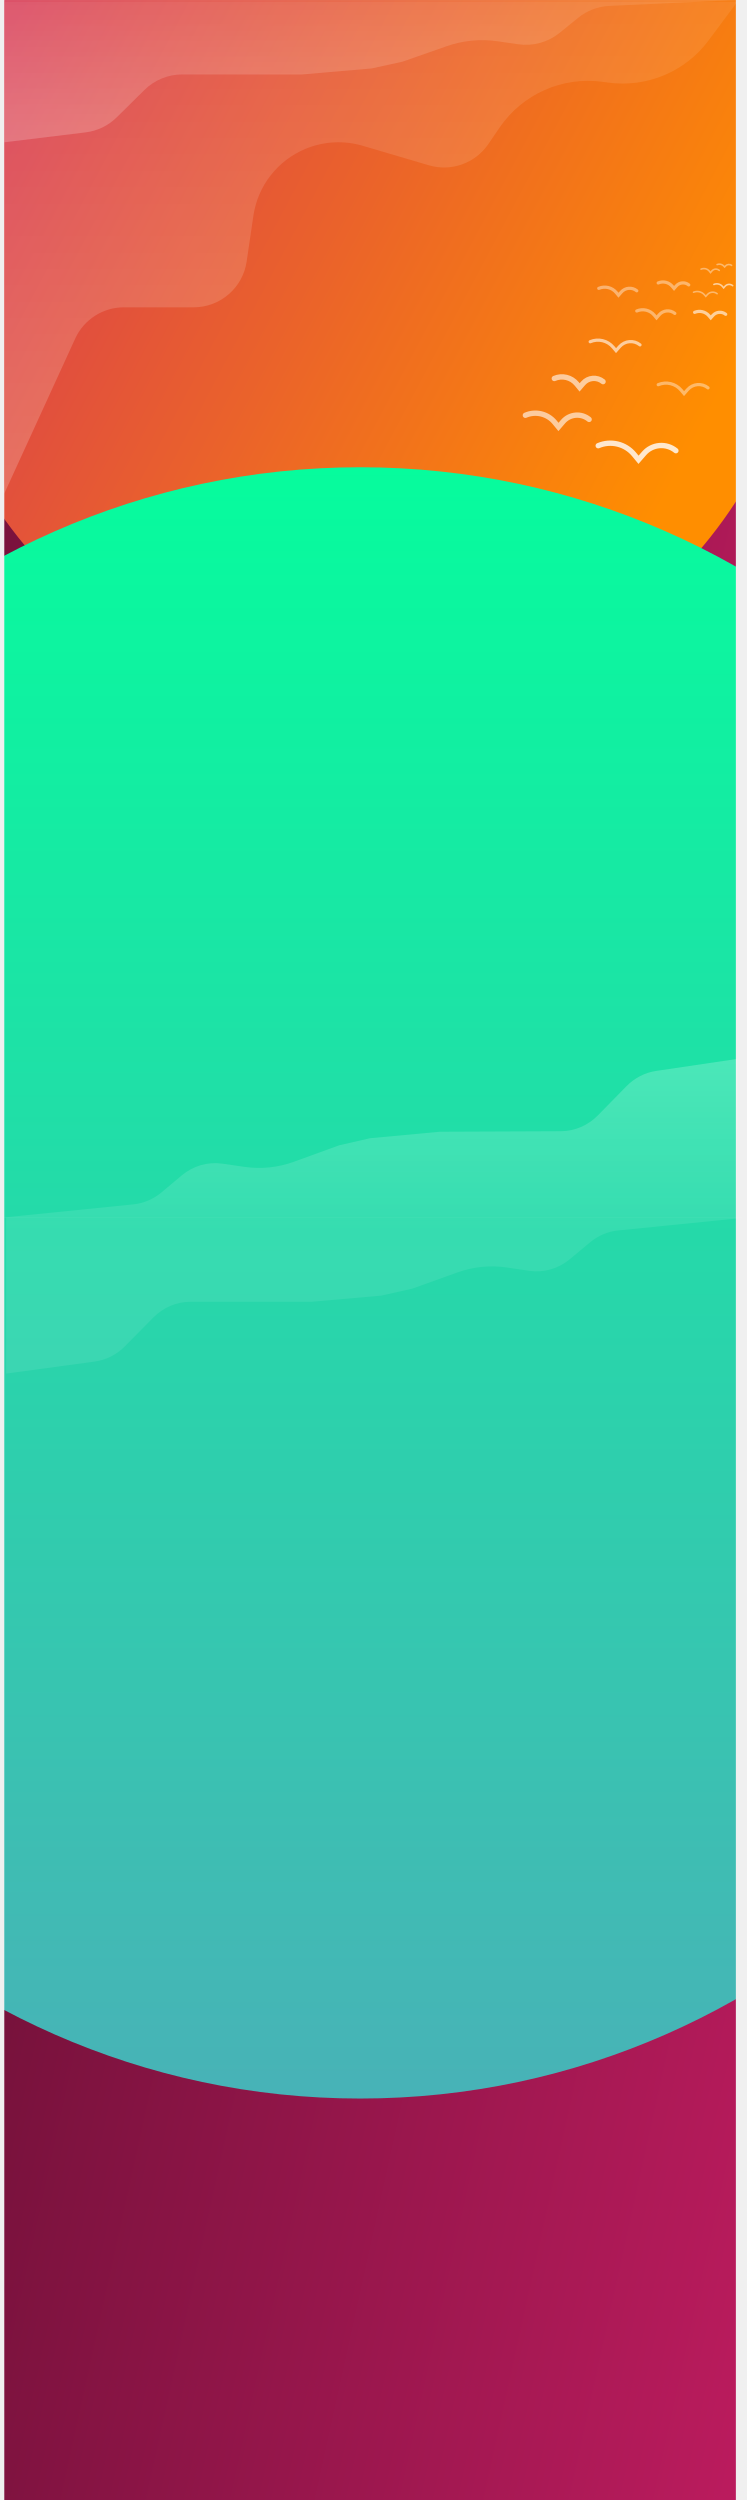
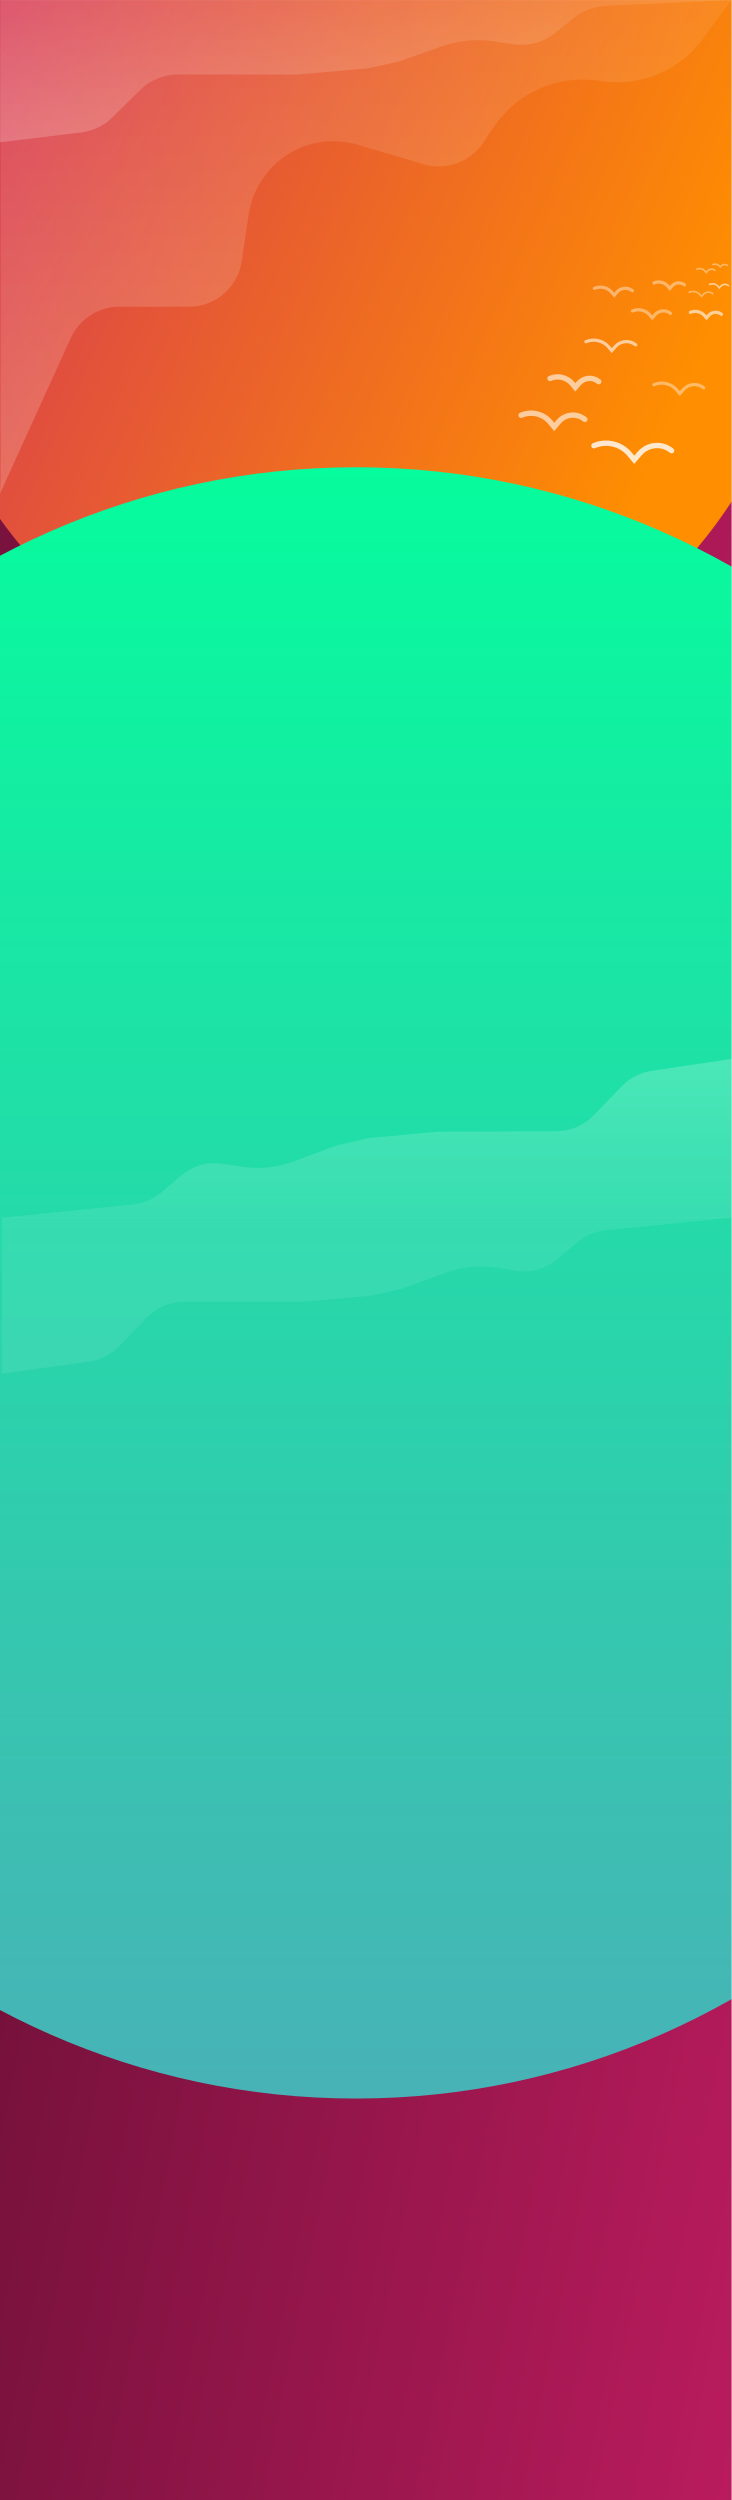
- <svg xmlns="http://www.w3.org/2000/svg" xmlns:xlink="http://www.w3.org/1999/xlink" width="1393px" height="4668px" viewBox="0 0 1393 4668" version="1.1">
+ <svg xmlns="http://www.w3.org/2000/svg" xmlns:xlink="http://www.w3.org/1999/xlink" width="1366px" height="4668px" viewBox="0 0 1366 4668" version="1.1">
  <defs>
    <rect id="path-1" x="0" y="0.112" width="1366" height="4667.89" />
-     <linearGradient x1="100%" y1="97.268%" x2="-18.026%" y2="70.898%" id="linearGradient-3">
+     <linearGradient x1="100%" y1="92.244%" x2="-18.026%" y2="68.677%" id="linearGradient-3">
      <stop stop-color="#660F33" offset="0%" />
      <stop stop-color="#CC1E66" offset="100%" />
    </linearGradient>
-     <linearGradient x1="100%" y1="97.267%" x2="-18.027%" y2="70.898%" id="linearGradient-4">
+     <linearGradient x1="100%" y1="92.242%" x2="-18.027%" y2="68.676%" id="linearGradient-4">
      <stop stop-color="#660F33" offset="0%" />
      <stop stop-color="#CC1E66" offset="100%" />
    </linearGradient>
-     <linearGradient x1="19.558%" y1="16.597%" x2="109.032%" y2="66.107%" id="linearGradient-5">
+     <linearGradient x1="19.558%" y1="21.344%" x2="109.032%" y2="63.818%" id="linearGradient-5">
      <stop stop-color="#FF8E00" offset="0%" />
      <stop stop-color="#D12D5F" offset="100%" />
    </linearGradient>
-     <linearGradient x1="7.678%" y1="23.376%" x2="91.151%" y2="76.982%" id="linearGradient-6">
+     <linearGradient x1="7.678%" y1="26.201%" x2="91.151%" y2="74.119%" id="linearGradient-6">
      <stop stop-color="#22A7AD" offset="0%" />
      <stop stop-color="#05E48E" offset="100%" />
    </linearGradient>
    <linearGradient x1="50%" y1="-6.56607441e-05%" x2="50%" y2="100%" id="linearGradient-7">
      <stop stop-color="#48B2B7" offset="0%" />
      <stop stop-color="#06FC9D" offset="100%" />
    </linearGradient>
    <linearGradient x1="42.534%" y1="4.211%" x2="42.534%" y2="105.786%" id="linearGradient-8">
      <stop stop-color="#FFFFFF" stop-opacity="0.08" offset="0%" />
      <stop stop-color="#FFFFFF" stop-opacity="0.2" offset="100%" />
    </linearGradient>
    <linearGradient x1="50.602%" y1="-11.76%" x2="50.602%" y2="100.562%" id="linearGradient-9">
      <stop stop-color="#FFFFFF" stop-opacity="0.08" offset="0%" />
      <stop stop-color="#FFFFFF" stop-opacity="0.2" offset="100%" />
    </linearGradient>
-     <linearGradient x1="49.95%" y1="5.31%" x2="49.946%" y2="-100.106%" id="linearGradient-10">
+     <linearGradient x1="50%" y1="5.31%" x2="50%" y2="-100.106%" id="linearGradient-10">
      <stop stop-color="#FFFFFF" stop-opacity="0.08" offset="0%" />
      <stop stop-color="#FFFFFF" stop-opacity="0.2" offset="100%" />
    </linearGradient>
-     <linearGradient x1="49.995%" y1="105.03%" x2="49.991%" y2="1.557%" id="linearGradient-11">
+     <linearGradient x1="50%" y1="105.03%" x2="50%" y2="1.557%" id="linearGradient-11">
      <stop stop-color="#FFFFFF" stop-opacity="0.08" offset="0%" />
      <stop stop-color="#FFFFFF" stop-opacity="0.2" offset="100%" />
    </linearGradient>
  </defs>
  <g id="Page-1" stroke="none" stroke-width="1" fill="none" fill-rule="evenodd">
    <g id="home-background-clear">
-       <g id="Clipped" transform="translate(8, 0)">
+       <g id="Clipped">
        <g id="Group-Clipped">
-           <mask id="mask-2" fill="white">
-             <use xlink:href="#path-1" />
-           </mask>
-           <g id="path-1" />
-           <g id="Group" mask="url(#mask-2)">
-             <g transform="translate(-801, -420)" id="Oval">
-               <g>
-                 <ellipse fill="url(#linearGradient-3)" fill-rule="nonzero" transform="translate(1447, 2074.2) rotate(-180) translate(-1447, -2074.2) " cx="1447" cy="2074.2" rx="1072" ry="1102.54" />
-                 <ellipse fill="url(#linearGradient-4)" fill-rule="nonzero" transform="translate(1428.5, 4750.35) rotate(-180) translate(-1428.5, -4750.35) " cx="1428.5" cy="4750.35" rx="950.5" ry="977.588" />
-                 <ellipse fill="url(#linearGradient-5)" fill-rule="nonzero" transform="translate(1473, 870.375) rotate(-180) translate(-1473, -870.375) " cx="1473" cy="870.375" rx="837" ry="869.701" />
-                 <ellipse fill="url(#linearGradient-6)" fill-rule="nonzero" transform="translate(1478, 2077.5) rotate(-180) translate(-1478, -2077.5) " cx="1478" cy="2077.5" rx="737" ry="757.961" />
-                 <ellipse fill="url(#linearGradient-7)" fill-rule="nonzero" transform="translate(1465.5, 2815.42) rotate(-180) translate(-1465.5, -2815.42) " cx="1465.5" cy="2815.42" rx="1465.5" ry="1522.98" />
+           <g>
+             <mask id="mask-2" fill="white">
+               <use xlink:href="#path-1" />
+             </mask>
+             <g id="path-1" />
+             <g id="Group" mask="url(#mask-2)">
+               <g transform="translate(-801, -420)" id="Oval">
+                 <g>
+                   <g id="Group" fill-rule="nonzero">
+                     <g id="Oval">
+                       <ellipse fill="url(#linearGradient-3)" transform="translate(1447, 2074.2) rotate(-180) translate(-1447, -2074.2) " cx="1447" cy="2074.2" rx="1072" ry="1102.54" />
+                       <ellipse fill="url(#linearGradient-4)" transform="translate(1428.5, 4750.35) rotate(-180) translate(-1428.5, -4750.35) " cx="1428.5" cy="4750.35" rx="950.5" ry="977.588" />
+                       <ellipse fill="url(#linearGradient-5)" transform="translate(1473, 870.375) rotate(-180) translate(-1473, -870.375) " cx="1473" cy="870.375" rx="837" ry="869.701" />
+                       <ellipse fill="url(#linearGradient-6)" transform="translate(1478, 2077.5) rotate(-180) translate(-1478, -2077.5) " cx="1478" cy="2077.5" rx="737" ry="757.961" />
+                       <ellipse fill="url(#linearGradient-7)" transform="translate(1465.5, 2815.42) rotate(-180) translate(-1465.5, -2815.42) " cx="1465.5" cy="2815.42" rx="1465.5" ry="1522.98" />
+                     </g>
+                   </g>
+                 </g>
              </g>
            </g>
          </g>
        </g>
      </g>
-       <path d="M1117,832.219 L1117,832.219 C1140.39,822.147 1167.61,828.713 1183.84,848.338 L1192.25,858.513 L1202.65,846.554 C1217.82,829.103 1244.11,826.872 1262,841.518 L1262,841.518" id="Shape" stroke-opacity="0.8" stroke="#FFFFFF" stroke-width="10" stroke-linecap="round" />
-       <path d="M981,775.403 L981,775.403 C1000.158,767.066 1022.522,772.474 1035.753,788.644 L1042.759,797.208 L1051.33,787.244 C1063.72,772.841 1085.36,771.004 1100,783.114 L1100,783.114" id="Shape" stroke-opacity="0.6" stroke="#FFFFFF" stroke-width="10" stroke-linecap="round" />
-       <path d="M1035,706.691 L1035,706.691 C1049.65,700.315 1066.75,704.451 1076.87,716.817 L1082.23,723.365 L1088.78,715.746 C1098.26,704.731 1114.8,703.327 1126,712.588 L1126,712.588" id="Shape" stroke-opacity="0.6" stroke="#FFFFFF" stroke-width="10" stroke-linecap="round" />
-       <path d="M1102,638.061 L1102,638.061 C1117.03,631.661 1134.48,635.855 1144.96,648.386 L1150.27,654.735 L1156.9,647.189 C1166.68,636.067 1183.49,634.641 1195,643.958 L1195,643.958" id="Shape" stroke-opacity="0.6" stroke="#FFFFFF" stroke-width="6" stroke-linecap="round" />
-       <path d="M1189,580.67 L1189,580.67 C1200.46,575.753 1213.79,578.964 1221.75,588.559 L1225.85,593.496 L1230.93,587.672 C1238.37,579.145 1251.23,578.054 1260,585.206 L1260,585.206" id="Shape" stroke-opacity="0.4" stroke="#FFFFFF" stroke-width="6" stroke-linecap="round" />
-       <path d="M1229,718.305 L1229,718.305 C1244.03,711.905 1261.48,716.099 1271.96,728.631 L1277.27,734.979 L1283.9,727.433 C1293.68,716.311 1310.49,714.885 1322,724.202 L1322,724.202" id="Shape" stroke-opacity="0.4" stroke="#FFFFFF" stroke-width="6" stroke-linecap="round" />
-       <path d="M1118,538.436 L1118,538.436 C1129.46,533.519 1142.79,536.73 1150.75,546.325 L1154.85,551.262 L1159.93,545.438 C1167.37,536.911 1180.23,535.82 1189,542.972 L1189,542.972" id="Shape" stroke-opacity="0.4" stroke="#FFFFFF" stroke-width="6" stroke-linecap="round" />
-       <path d="M1297,583.235 L1297,583.235 C1306.4,579.287 1317.27,581.89 1323.85,589.665 L1327.1,593.496 L1331.21,588.88 C1337.35,581.995 1347.79,581.109 1355,586.864 L1355,586.864" id="Shape" stroke-opacity="0.6" stroke="#FFFFFF" stroke-width="6" stroke-linecap="round" />
-       <path d="M1229,528.331 L1229,528.331 C1238.21,524.395 1248.9,526.97 1255.31,534.663 L1258.58,538.592 L1262.66,533.94 C1268.64,527.108 1278.95,526.233 1286,531.96 L1286,531.96" id="Shape" stroke-opacity="0.4" stroke="#FFFFFF" stroke-width="6" stroke-linecap="round" />
-       <path d="M1295,545.678 L1295,545.678 C1302.14,542.712 1310.38,544.678 1315.41,550.549 L1317.84,553.374 L1320.94,549.93 C1325.62,544.74 1333.52,544.071 1339,548.4 L1339,548.4" id="Shape" stroke-opacity="0.4" stroke="#FFFFFF" stroke-width="3" stroke-linecap="round" />
-       <path d="M1333,531.123 L1333,531.123 C1338.63,528.671 1345.21,530.262 1349.1,535.018 L1351.16,537.536 L1353.69,534.606 C1357.33,530.37 1363.69,529.83 1368,533.391 L1368,533.391" id="Shape" stroke-opacity="0.6" stroke="#FFFFFF" stroke-width="3" stroke-linecap="round" />
-       <path d="M1309,502.615 L1309,502.615 C1314.44,500.176 1320.85,501.737 1324.56,506.407 L1326.65,509.029 L1329.13,506.061 C1332.62,501.88 1338.85,501.351 1343,504.883 L1343,504.883" id="Shape" stroke-opacity="0.4" stroke="#FFFFFF" stroke-width="3" stroke-linecap="round" />
-       <path d="M1339,493.981 L1339,493.981 C1343.42,492.236 1348.46,493.418 1351.64,496.946 L1353.01,498.47 L1354.87,496.506 C1357.81,493.413 1362.59,493.01 1366,495.568 L1366,495.568" id="Shape" stroke-opacity="0.4" stroke="#FFFFFF" stroke-width="3" stroke-linecap="round" />
-       <path d="M8,921.585 L9,896.772 L9,3 L1377,3 L1323.15,75.401 C1279.61,133.955 1207.63,164.144 1135.34,154.171 L1125.38,152.798 C1050.19,142.423 975.598,175.513 932.824,238.224 L911.769,269.093 C887.305,304.96 842.493,320.944 800.853,308.656 L677.405,272.226 C642.084,261.803 604.254,263.84 570.256,277.995 C518.21,299.665 481.343,347.046 473.132,402.822 L460.535,488.381 C453.31,537.454 411.204,573.815 361.601,573.815 L231.339,573.815 C192.215,573.815 156.684,596.631 140.406,632.208 L8,921.585 Z" id="Shape" fill="url(#linearGradient-8)" fill-rule="nonzero" />
-       <path d="M159.771,247.195 L8,265.657 L8,0.112 L1373,0.112 L1137.97,10.968 C1116.61,11.954 1096.12,19.762 1079.53,33.246 L1045,61.298 C1023.3,78.922 995.223,86.662 967.563,82.643 L929.053,77.047 C897.149,72.412 864.598,75.557 834.172,86.215 L751.509,115.173 L693.991,127.781 L564.285,138.988 L340.105,138.988 C313.796,138.988 288.547,149.356 269.83,167.844 L217.97,219.07 C202.218,234.629 181.749,244.521 159.771,247.195 Z" id="Shape" fill="url(#linearGradient-9)" fill-rule="nonzero" />
-       <path d="M176.8,2542.29 L11.5,2564.76 L11.5,2273.44 L1393,2273.44 L1154.22,2297.49 C1135.08,2299.41 1116.87,2307.12 1101.78,2319.69 L1063.93,2351.21 C1042.49,2369.07 1015.07,2376.89 988.035,2372.86 L946.524,2366.68 C915.489,2362.05 883.859,2365.2 854.186,2375.85 L769.772,2406.17 L712,2419.15 L581.722,2430.69 L355.511,2430.69 C329.713,2430.69 304.913,2441.21 286.294,2460.07 L233.251,2513.78 C217.808,2529.42 198.022,2539.41 176.8,2542.29 Z" id="Shape" fill="url(#linearGradient-10)" fill-rule="nonzero" />
-       <path d="M1225.21,1999.62 L1376.54,1977.19 L1376.55,2273.97 L0,2273.98 L248.987,2248.8 C268.25,2246.85 286.563,2239.04 301.707,2226.32 L339.271,2194.77 C360.64,2176.83 388.031,2168.89 415.084,2172.79 L456.619,2178.8 C487.672,2183.28 519.289,2180 548.92,2169.22 L633.215,2138.53 L690.936,2125.3 L821.168,2113.19 L1047.38,2112.2 C1073.17,2112.09 1097.93,2101.45 1116.48,2082.52 L1169.6,2028.28 C1184.8,2012.76 1204.27,2002.73 1225.21,1999.62 Z" id="Shape" fill="url(#linearGradient-11)" fill-rule="nonzero" />
+       <g id="Birds" transform="translate(973, 493)" stroke="#FFFFFF" stroke-linecap="round">
+         <path d="M136,339.219 L136,339.219 C159.39,329.147 186.61,335.713 202.84,355.338 L211.25,365.513 L221.65,353.554 C236.82,336.103 263.11,333.872 281,348.518 L281,348.518" id="Shape" stroke-opacity="0.8" stroke-width="10" />
+         <path d="M0,282.403 L0,282.403 C19.158,274.066 41.522,279.474 54.753,295.644 L61.759,304.208 L70.33,294.244 C82.72,279.841 104.36,278.004 119,290.114 L119,290.114" id="Shape" stroke-opacity="0.6" stroke-width="10" />
+         <path d="M54,213.691 L54,213.691 C68.65,207.315 85.75,211.451 95.87,223.817 L101.23,230.365 L107.78,222.746 C117.26,211.731 133.8,210.327 145,219.588 L145,219.588" id="Shape" stroke-opacity="0.6" stroke-width="10" />
+         <path d="M121,145.061 L121,145.061 C136.03,138.661 153.48,142.855 163.96,155.386 L169.27,161.735 L175.9,154.189 C185.68,143.067 202.49,141.641 214,150.958 L214,150.958" id="Shape" stroke-opacity="0.6" stroke-width="6" />
+         <path d="M208,87.67 L208,87.67 C219.46,82.753 232.79,85.964 240.75,95.559 L244.85,100.496 L249.93,94.672 C257.37,86.145 270.23,85.054 279,92.206 L279,92.206" id="Shape" stroke-opacity="0.4" stroke-width="6" />
+         <path d="M248,225.305 L248,225.305 C263.03,218.905 280.48,223.099 290.96,235.631 L296.27,241.979 L302.9,234.433 C312.68,223.311 329.49,221.885 341,231.202 L341,231.202" id="Shape" stroke-opacity="0.4" stroke-width="6" />
+         <path d="M137,45.436 L137,45.436 C148.46,40.519 161.79,43.73 169.75,53.325 L173.85,58.262 L178.93,52.438 C186.37,43.911 199.23,42.82 208,49.972 L208,49.972" id="Shape" stroke-opacity="0.4" stroke-width="6" />
+         <path d="M316,90.235 L316,90.235 C325.4,86.287 336.27,88.89 342.85,96.665 L346.1,100.496 L350.21,95.88 C356.35,88.995 366.79,88.109 374,93.864 L374,93.864" id="Shape" stroke-opacity="0.6" stroke-width="6" />
+         <path d="M248,35.331 L248,35.331 C257.21,31.395 267.9,33.97 274.31,41.663 L277.58,45.592 L281.66,40.94 C287.64,34.108 297.95,33.233 305,38.96 L305,38.96" id="Shape" stroke-opacity="0.4" stroke-width="6" />
+         <path d="M314,52.678 L314,52.678 C321.14,49.712 329.38,51.678 334.41,57.549 L336.84,60.374 L339.94,56.93 C344.62,51.74 352.52,51.071 358,55.4 L358,55.4" id="Shape" stroke-opacity="0.4" stroke-width="3" />
+         <path d="M352,38.123 L352,38.123 C357.63,35.671 364.21,37.262 368.1,42.018 L370.16,44.536 L372.69,41.606 C376.33,37.37 382.69,36.83 387,40.391 L387,40.391" id="Shape" stroke-opacity="0.6" stroke-width="3" />
+         <path d="M328,9.615 L328,9.615 C333.44,7.176 339.85,8.737 343.56,13.407 L345.65,16.029 L348.13,13.061 C351.62,8.88 357.85,8.351 362,11.883 L362,11.883" id="Shape" stroke-opacity="0.4" stroke-width="3" />
+         <path d="M358,0.981 L358,0.981 C362.42,-0.764 367.46,0.418 370.64,3.946 L372.01,5.47 L373.87,3.506 C376.81,0.413 381.59,0.01 385,2.568 L385,2.568" id="Shape" stroke-opacity="0.4" stroke-width="3" />
+       </g>
+       <path d="M0,921.585 L0.998,896.694 L0.998,0.112 L1366,0.112 L1312.268,72.741 C1268.823,131.479 1197.001,161.762 1124.87,151.758 L1114.931,150.381 C1039.906,139.973 965.478,173.167 922.797,236.075 L901.788,267.041 C877.378,303.021 832.664,319.055 791.116,306.729 L667.938,270.184 C632.694,259.729 594.947,261.772 561.024,275.971 C509.092,297.71 472.306,345.24 464.113,401.191 L451.543,487.019 C444.334,536.246 402.32,572.722 352.826,572.722 L222.85,572.722 C183.811,572.722 148.358,595.609 132.116,631.298 L0,921.585 Z" id="Shape" fill="url(#linearGradient-8)" fill-rule="nonzero" />
+       <path d="M151.771,247.195 L0,265.657 L0,0.112 L1365,0.112 L1129.97,10.968 C1108.61,11.954 1088.12,19.762 1071.53,33.246 L1037,61.298 C1015.3,78.922 987.223,86.662 959.563,82.643 L921.053,77.047 C889.149,72.412 856.598,75.557 826.172,86.215 L743.509,115.173 L685.991,127.781 L556.285,138.988 L332.105,138.988 C305.796,138.988 280.547,149.356 261.83,167.844 L209.97,219.07 C194.218,234.629 173.749,244.521 151.771,247.195 Z" id="Shape" fill="url(#linearGradient-9)" fill-rule="nonzero" />
+       <path d="M166.407,2542.29 L3.5,2564.76 L3.5,2273.44 L1365,2273.44 L1129.677,2297.49 C1110.814,2299.41 1092.868,2307.12 1077.996,2319.69 L1040.694,2351.21 C1019.564,2369.07 992.541,2376.89 965.898,2372.86 L924.988,2366.68 C894.402,2362.05 863.23,2365.2 833.986,2375.85 L750.794,2406.17 L693.859,2419.15 L565.467,2430.69 L342.531,2430.69 C317.106,2430.69 292.665,2441.21 274.316,2460.07 L222.041,2513.78 C206.821,2529.42 187.322,2539.41 166.407,2542.29 Z" id="Shape" fill="url(#linearGradient-10)" fill-rule="nonzero" />
+       <path d="M1216.1,1999.62 L1365.99,1977.19 L1366,2273.97 L2.55,2273.98 L249.168,2248.8 C268.247,2246.85 286.386,2239.04 301.386,2226.32 L338.592,2194.77 C359.758,2176.83 386.888,2168.89 413.684,2172.79 L454.824,2178.8 C485.581,2183.28 516.897,2180 546.246,2169.22 L629.739,2138.53 L686.911,2125.3 L815.903,2113.19 L1039.963,2112.2 C1065.507,2112.09 1090.032,2101.45 1108.405,2082.52 L1161.019,2028.28 C1176.075,2012.76 1195.36,2002.73 1216.1,1999.62 Z" id="Shape" fill="url(#linearGradient-11)" fill-rule="nonzero" />
    </g>
  </g>
</svg>
